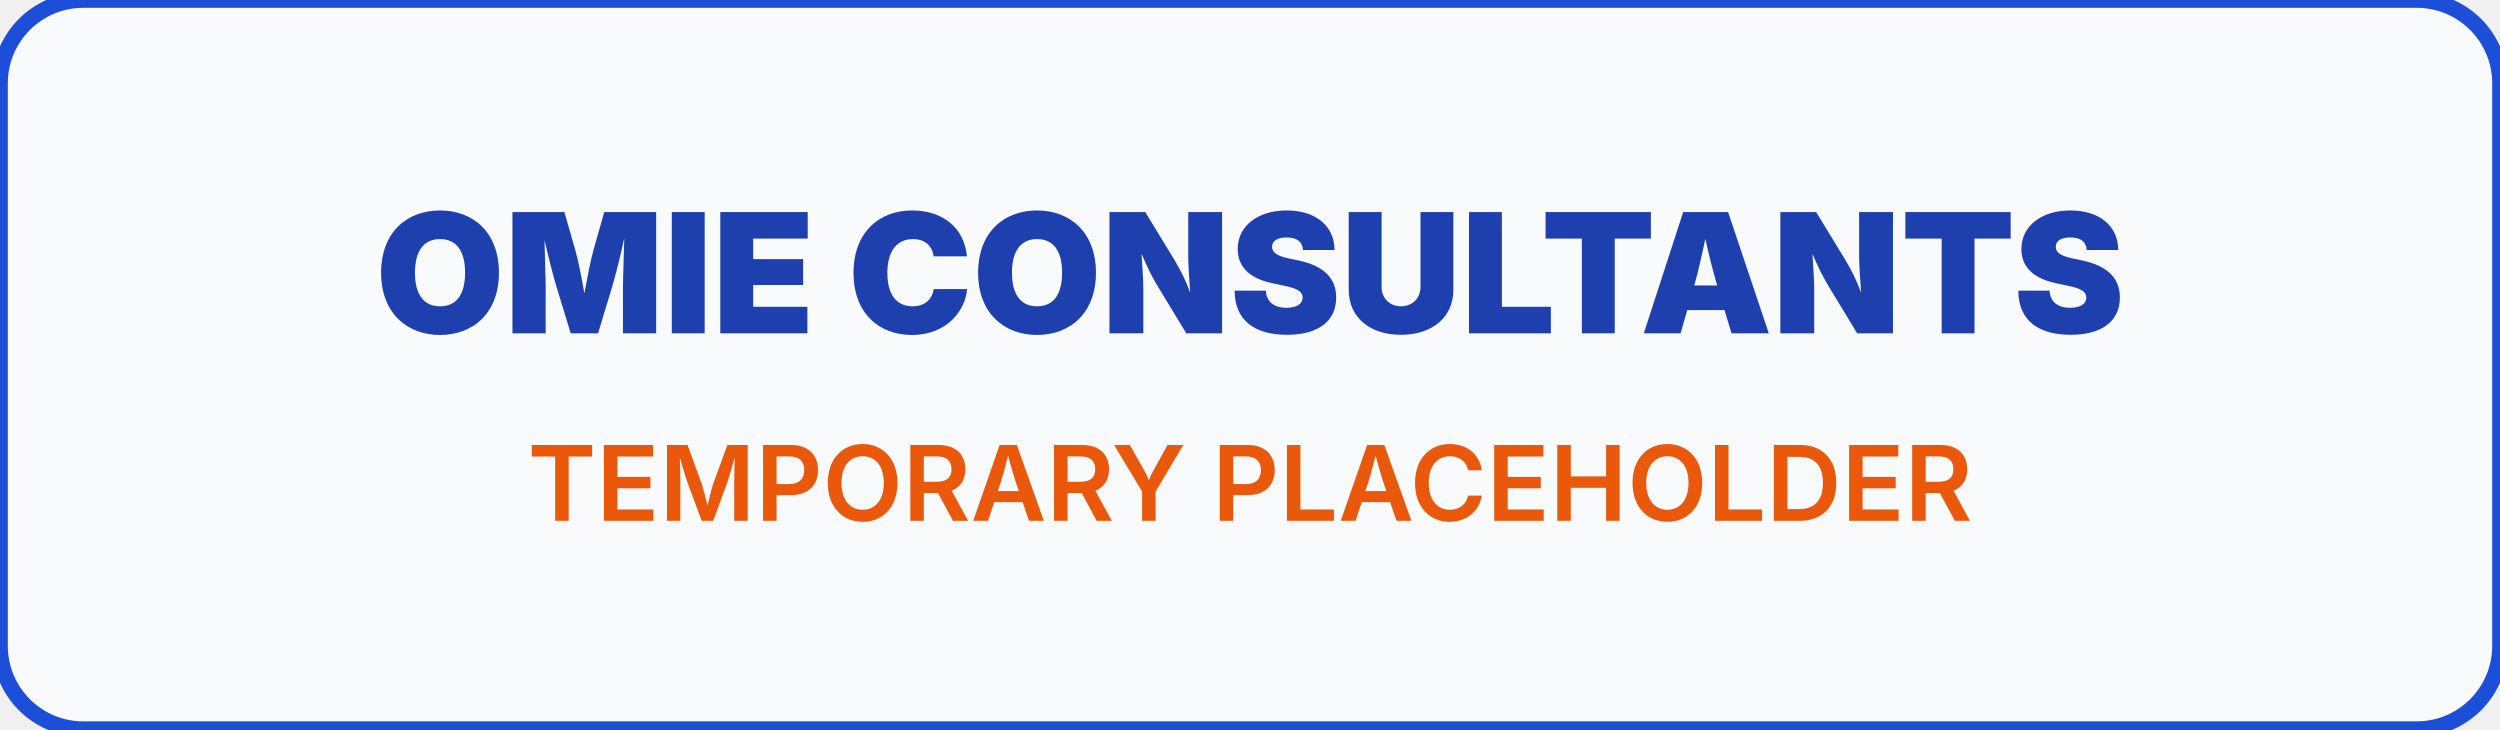
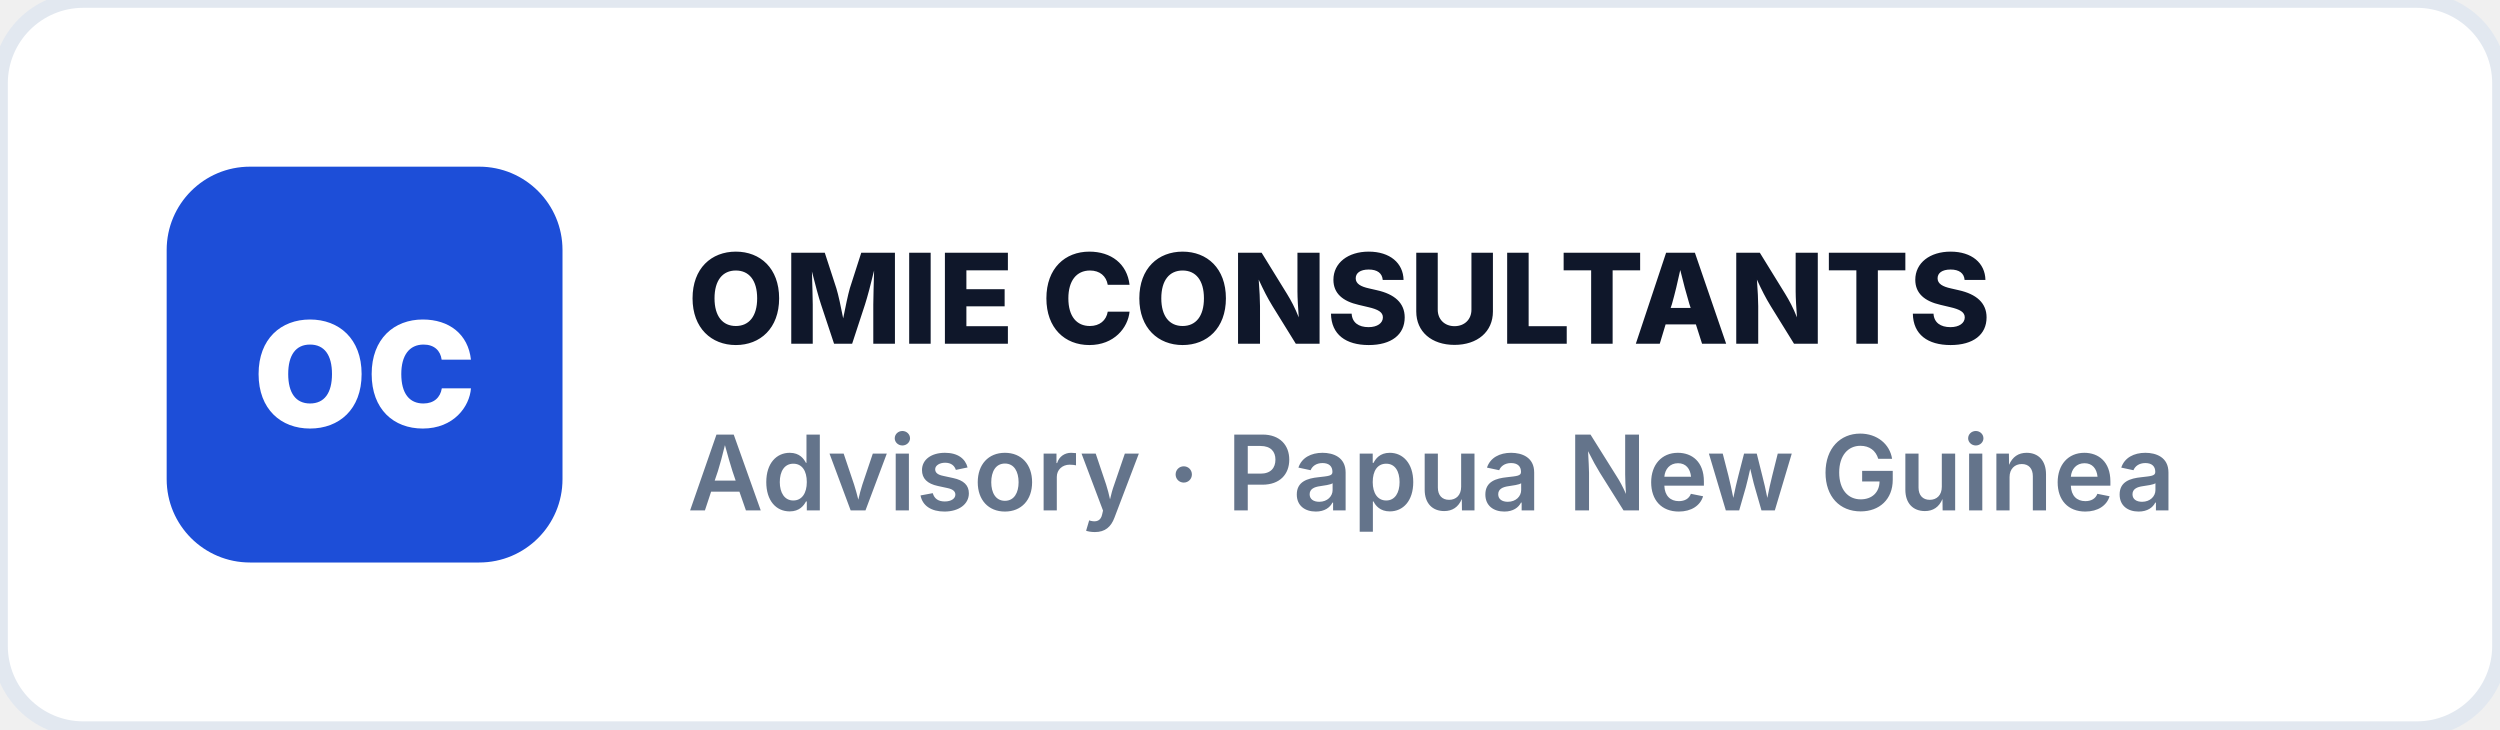
<svg xmlns="http://www.w3.org/2000/svg" viewBox="0 0 240 70" width="240" height="70">
-   <rect width="240" height="70" rx="8" fill="#f8fafc" stroke="#1d4ed8" stroke-width="1.5" />
-   <text x="120" y="32" font-family="'Inter', Arial, sans-serif" font-size="16" font-weight="900" fill="#1e40af" text-anchor="middle">OMIE CONSULTANTS</text>
-   <text x="120" y="50" font-family="'Inter', Arial, sans-serif" font-size="10" font-weight="600" fill="#ea580c" text-anchor="middle">TEMPORARY PLACEHOLDER</text>
+   <rect width="240" height="70" rx="8" fill="#ffffff" stroke="#e2e8f0" stroke-width="1.5" />
+   <rect x="16" y="16" width="38" height="38" rx="8" fill="#1d4ed8" />
+   <text x="35" y="41" font-family="'Inter', Arial, sans-serif" font-size="14" font-weight="900" fill="#ffffff" text-anchor="middle">OC</text>
+   <text x="66" y="33" font-family="'Inter', Arial, sans-serif" font-size="12" font-weight="800" fill="#0f172a">OMIE CONSULTANTS</text>
+   <text x="66" y="49" font-family="'Inter', Arial, sans-serif" font-size="10" font-weight="600" fill="#64748b">Advisory · Papua New Guinea</text>
</svg>
